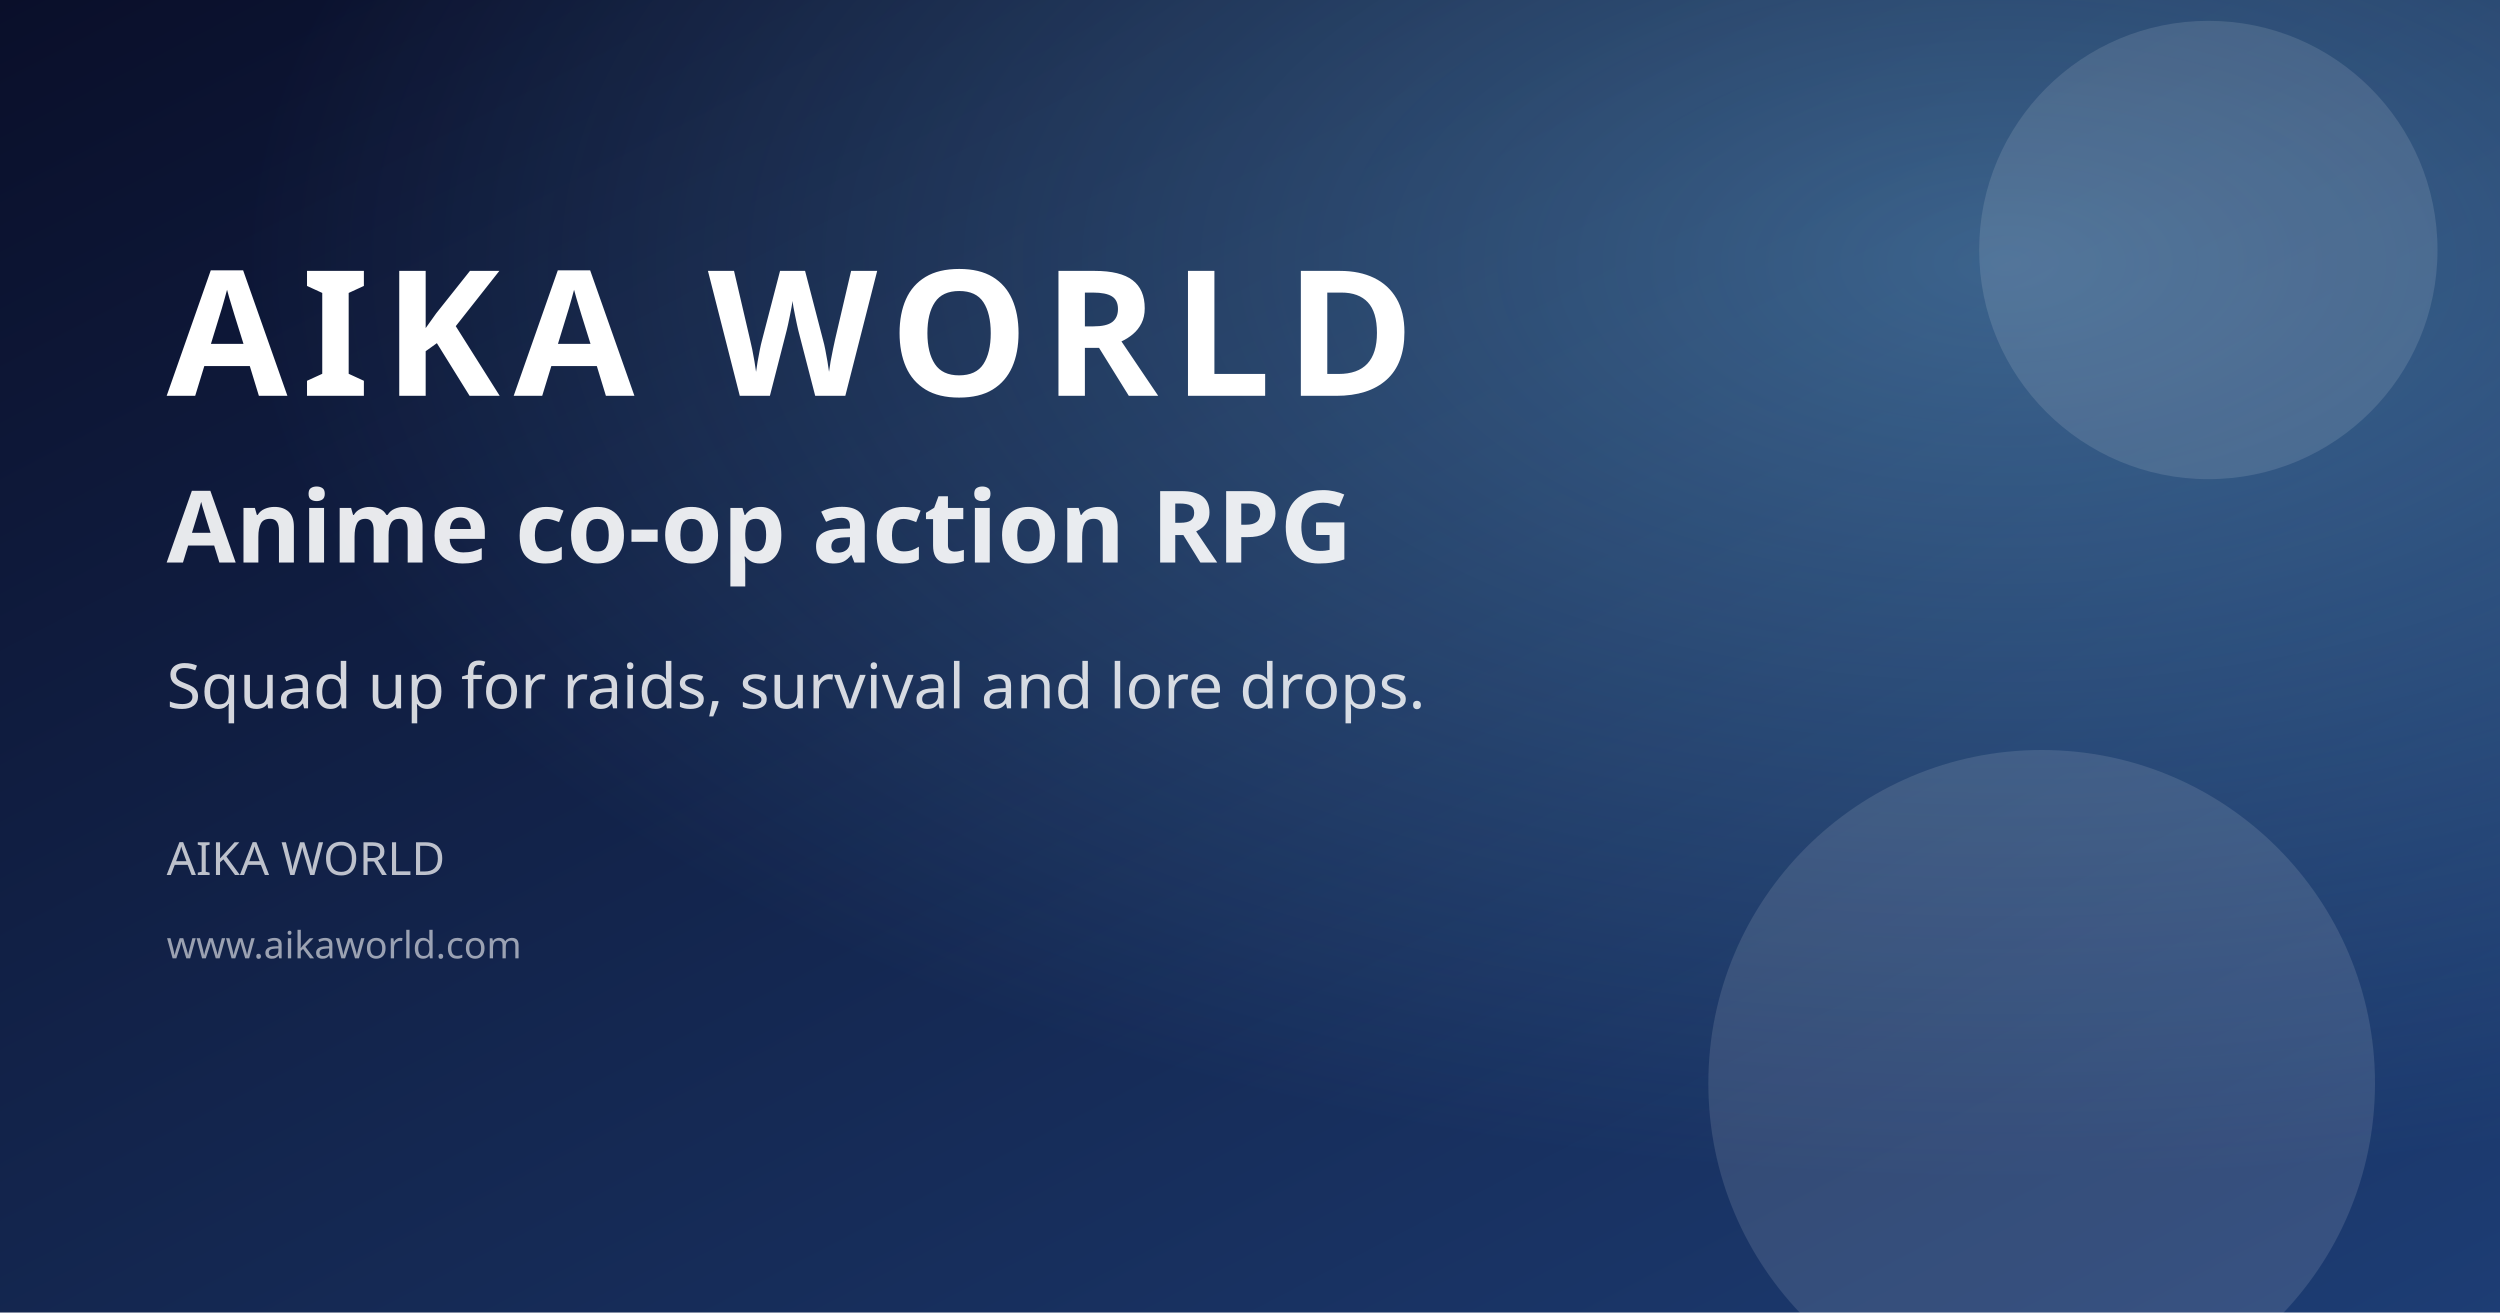
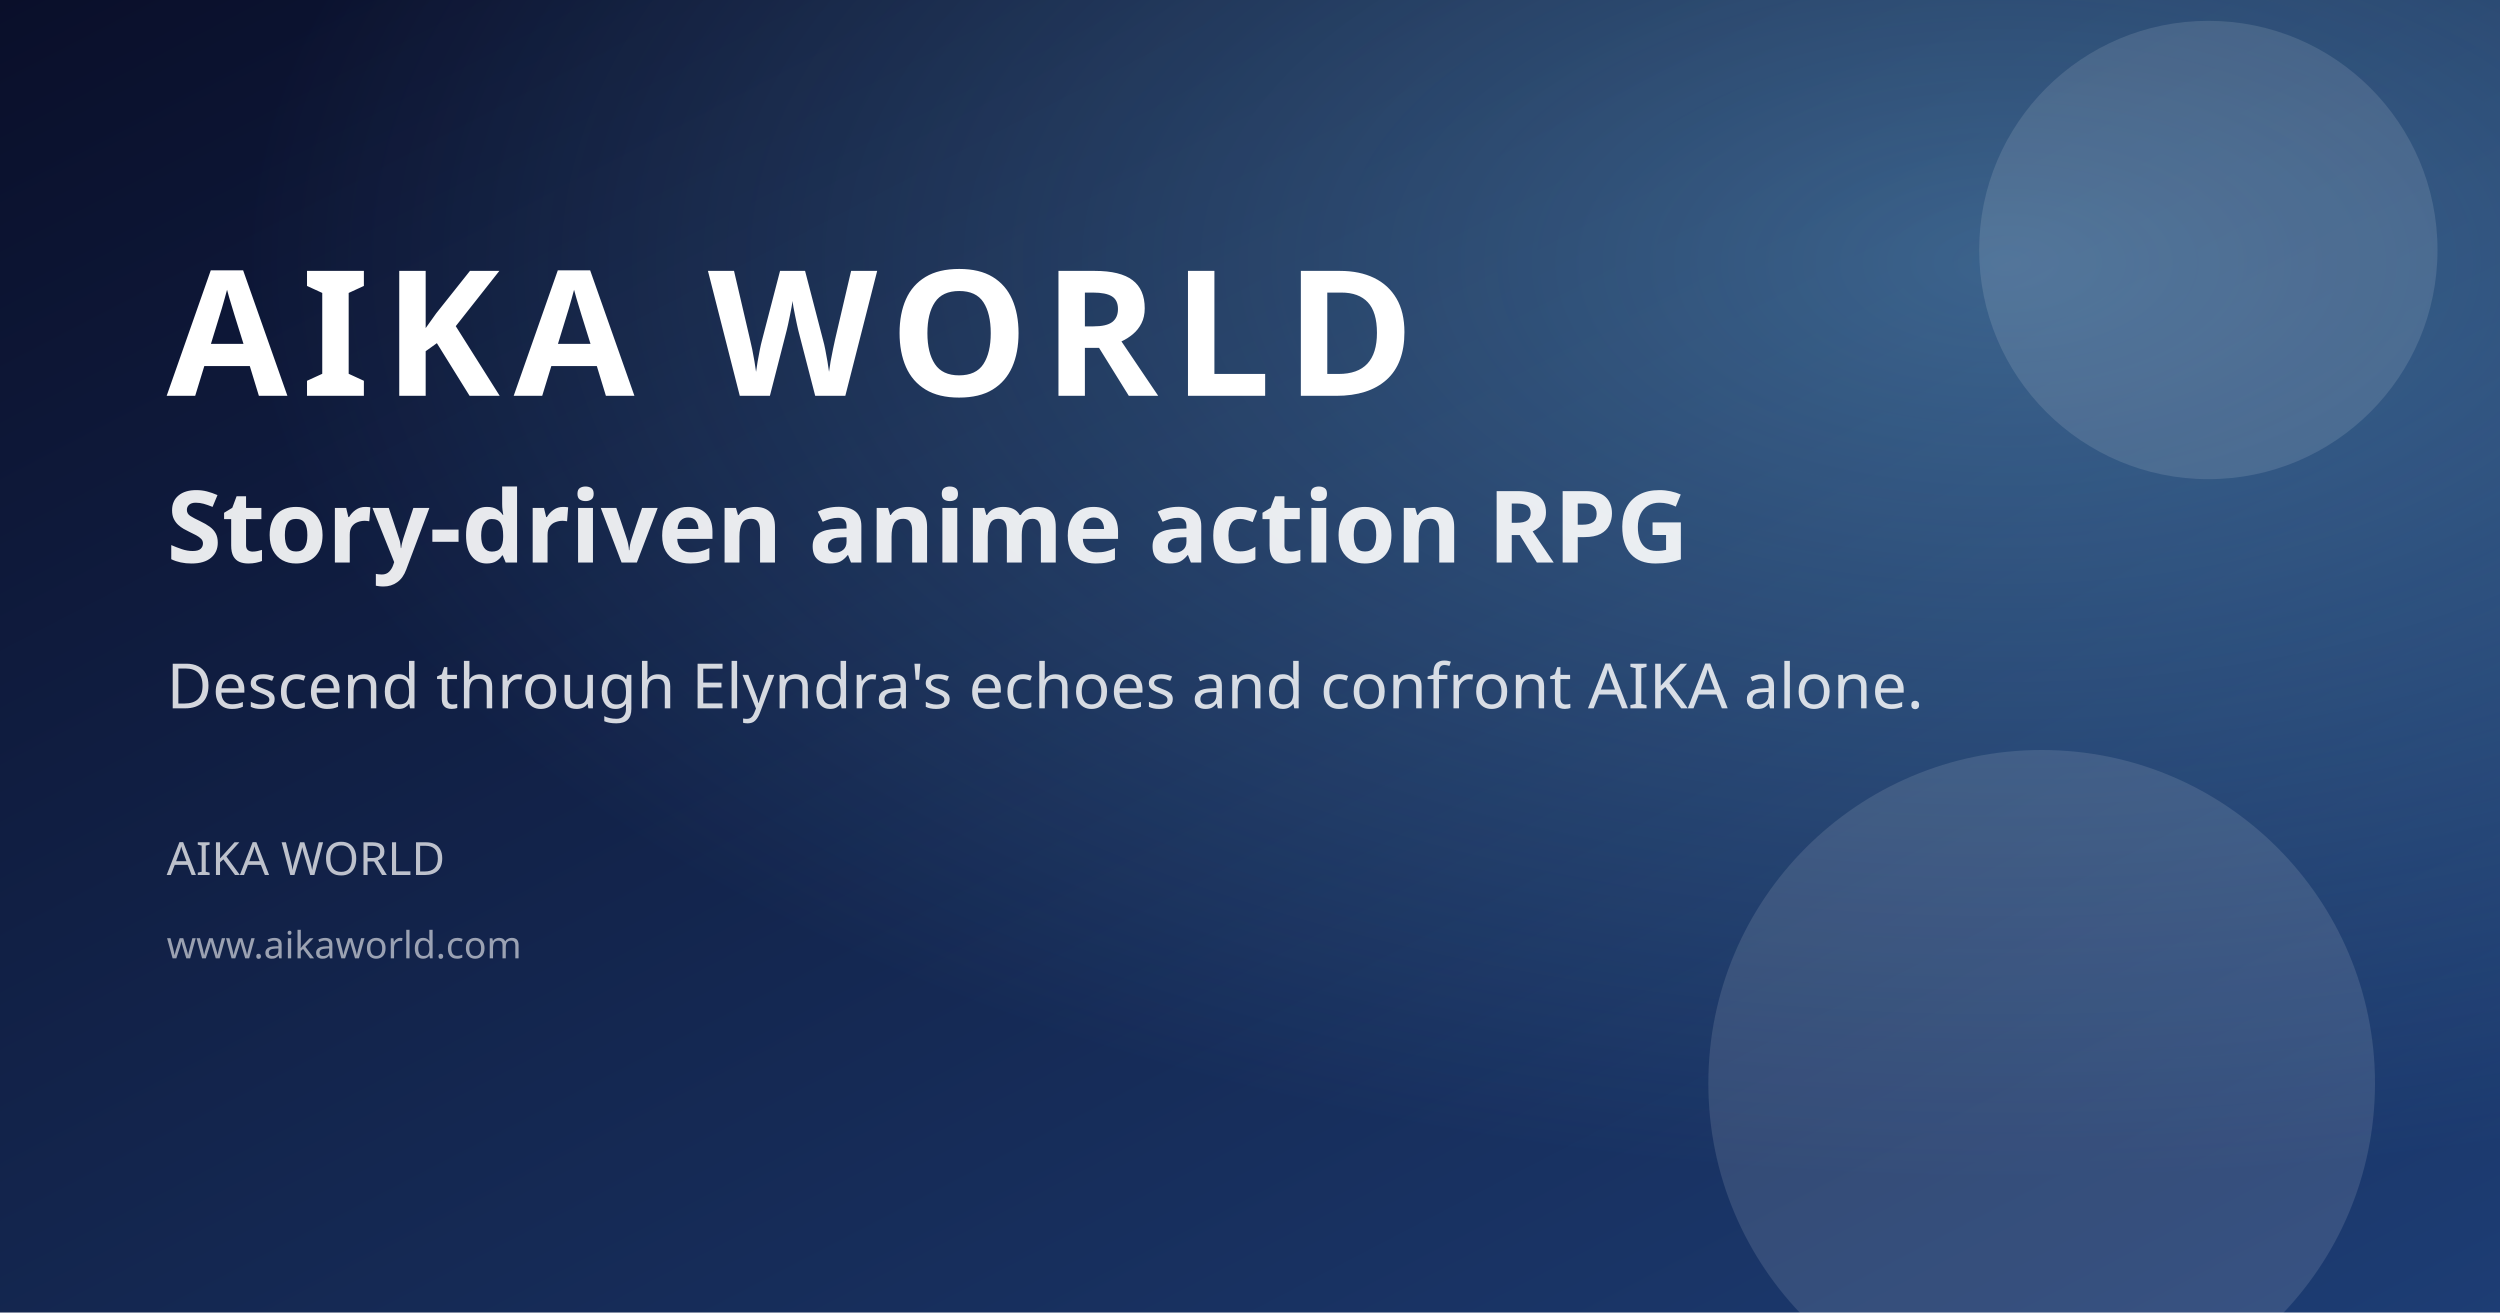
<svg xmlns="http://www.w3.org/2000/svg" width="1200" height="630" viewBox="0 0 1200 630">
  <defs>
    <linearGradient id="home-en-gradient" x1="0%" y1="0%" x2="100%" y2="100%">
      <stop offset="0%" stop-color="#0a0f2a" />
      <stop offset="100%" stop-color="#1d3d74" />
    </linearGradient>
    <radialGradient id="home-en-radial" cx="80%" cy="20%" r="70%">
      <stop offset="0%" stop-color="#86d5ff" stop-opacity="0.35" />
      <stop offset="100%" stop-color="#86d5ff" stop-opacity="0" />
    </radialGradient>
  </defs>
  <rect width="1200" height="630" fill="url(#home-en-gradient)" />
  <rect width="1200" height="630" fill="url(#home-en-radial)" />
  <g fill="rgba(255,255,255,0.12)">
    <circle cx="1060" cy="120" r="110" />
    <circle cx="980" cy="520" r="160" />
  </g>
  <g fill="#ffffff">
    <text x="80" y="190" font-family="'Fira Sans', 'Segoe UI', sans-serif" font-size="84" font-weight="700" letter-spacing="0.08em">AIKA WORLD</text>
-     <text x="80" y="270" font-family="'Fira Sans', 'Segoe UI', sans-serif" font-size="48" font-weight="600" opacity="0.9">Anime co-op action RPG</text>
-     <text x="80" y="340" font-family="'Fira Sans', 'Segoe UI', sans-serif" font-size="30" opacity="0.82">Squad up for raids, survival and lore drops.</text>
+     <text x="80" y="270" font-family="'Fira Sans', 'Segoe UI', sans-serif" font-size="48" font-weight="600" opacity="0.9">Story-driven anime action RPG</text>
+     <text x="80" y="340" font-family="'Fira Sans', 'Segoe UI', sans-serif" font-size="30" opacity="0.82">Descend through Elyndra's echoes and confront AIKA alone.</text>
  </g>
  <g transform="translate(80, 420)" fill="#ffffff" opacity="0.72">
    <text font-family="'Fira Sans', 'Segoe UI', sans-serif" font-size="22">AIKA WORLD</text>
    <text y="40" font-family="'Fira Sans', 'Segoe UI', sans-serif" font-size="18" opacity="0.8">www.aikaworld.com</text>
  </g>
</svg>
